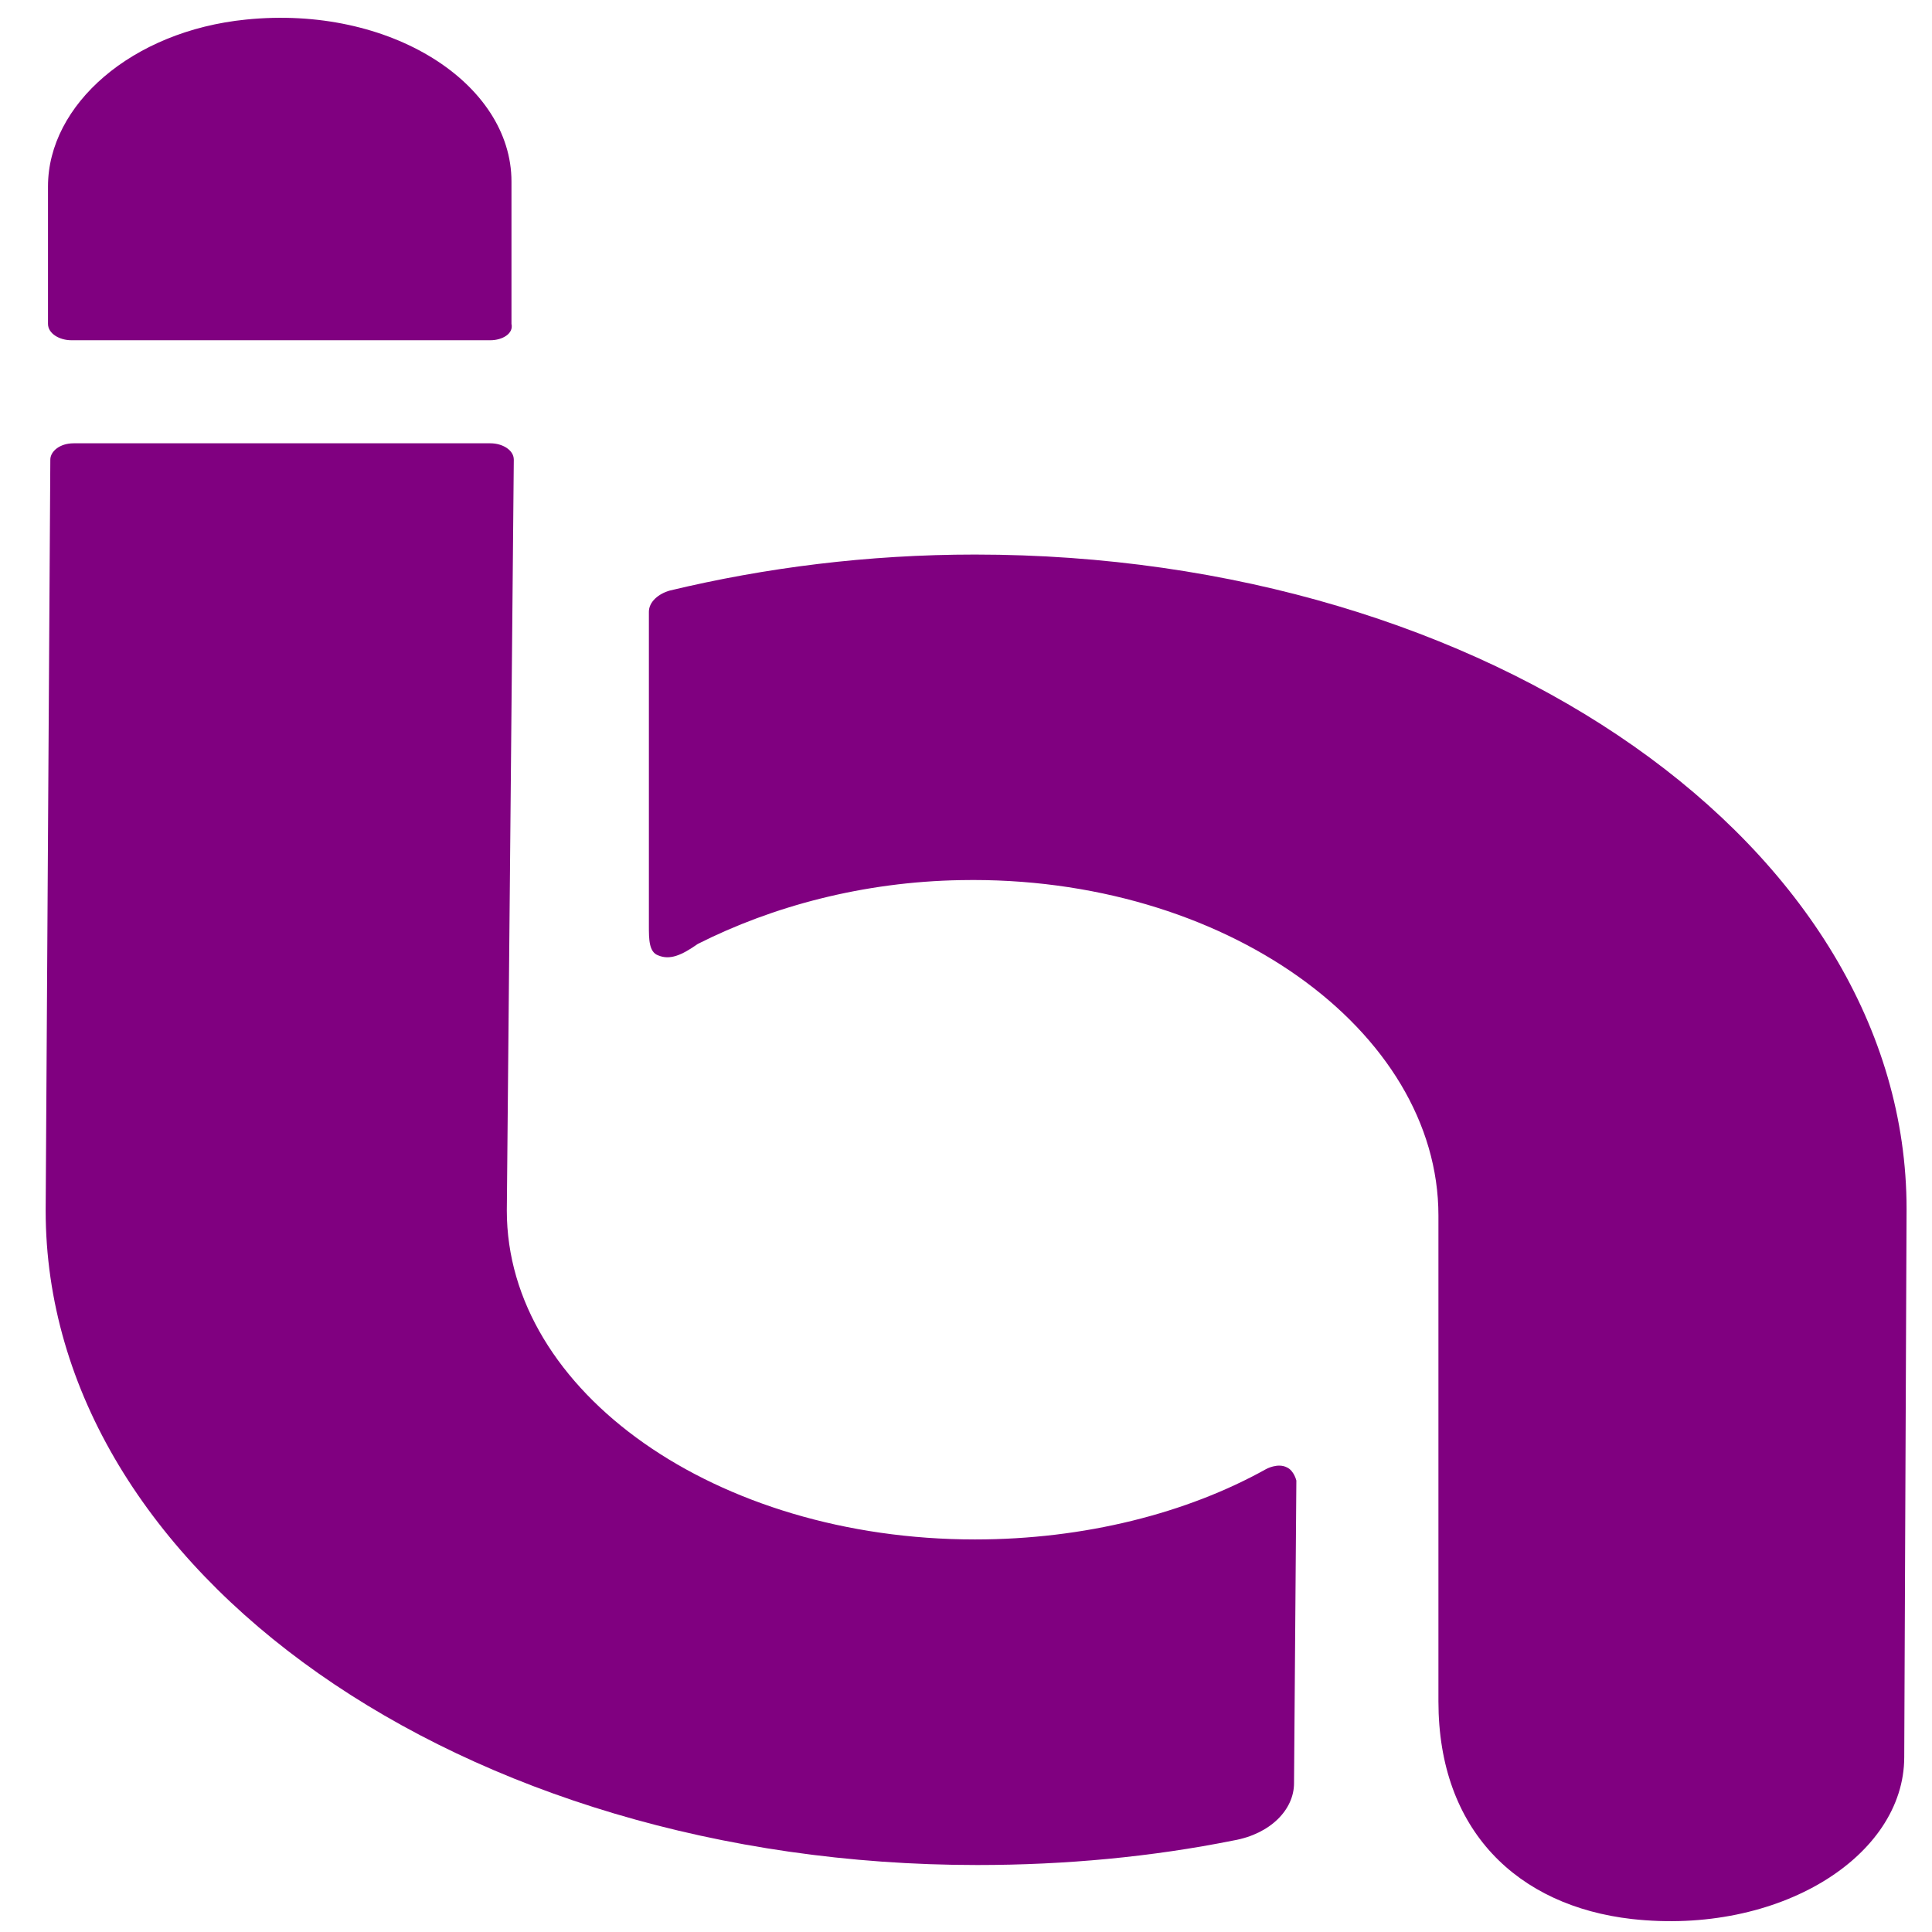
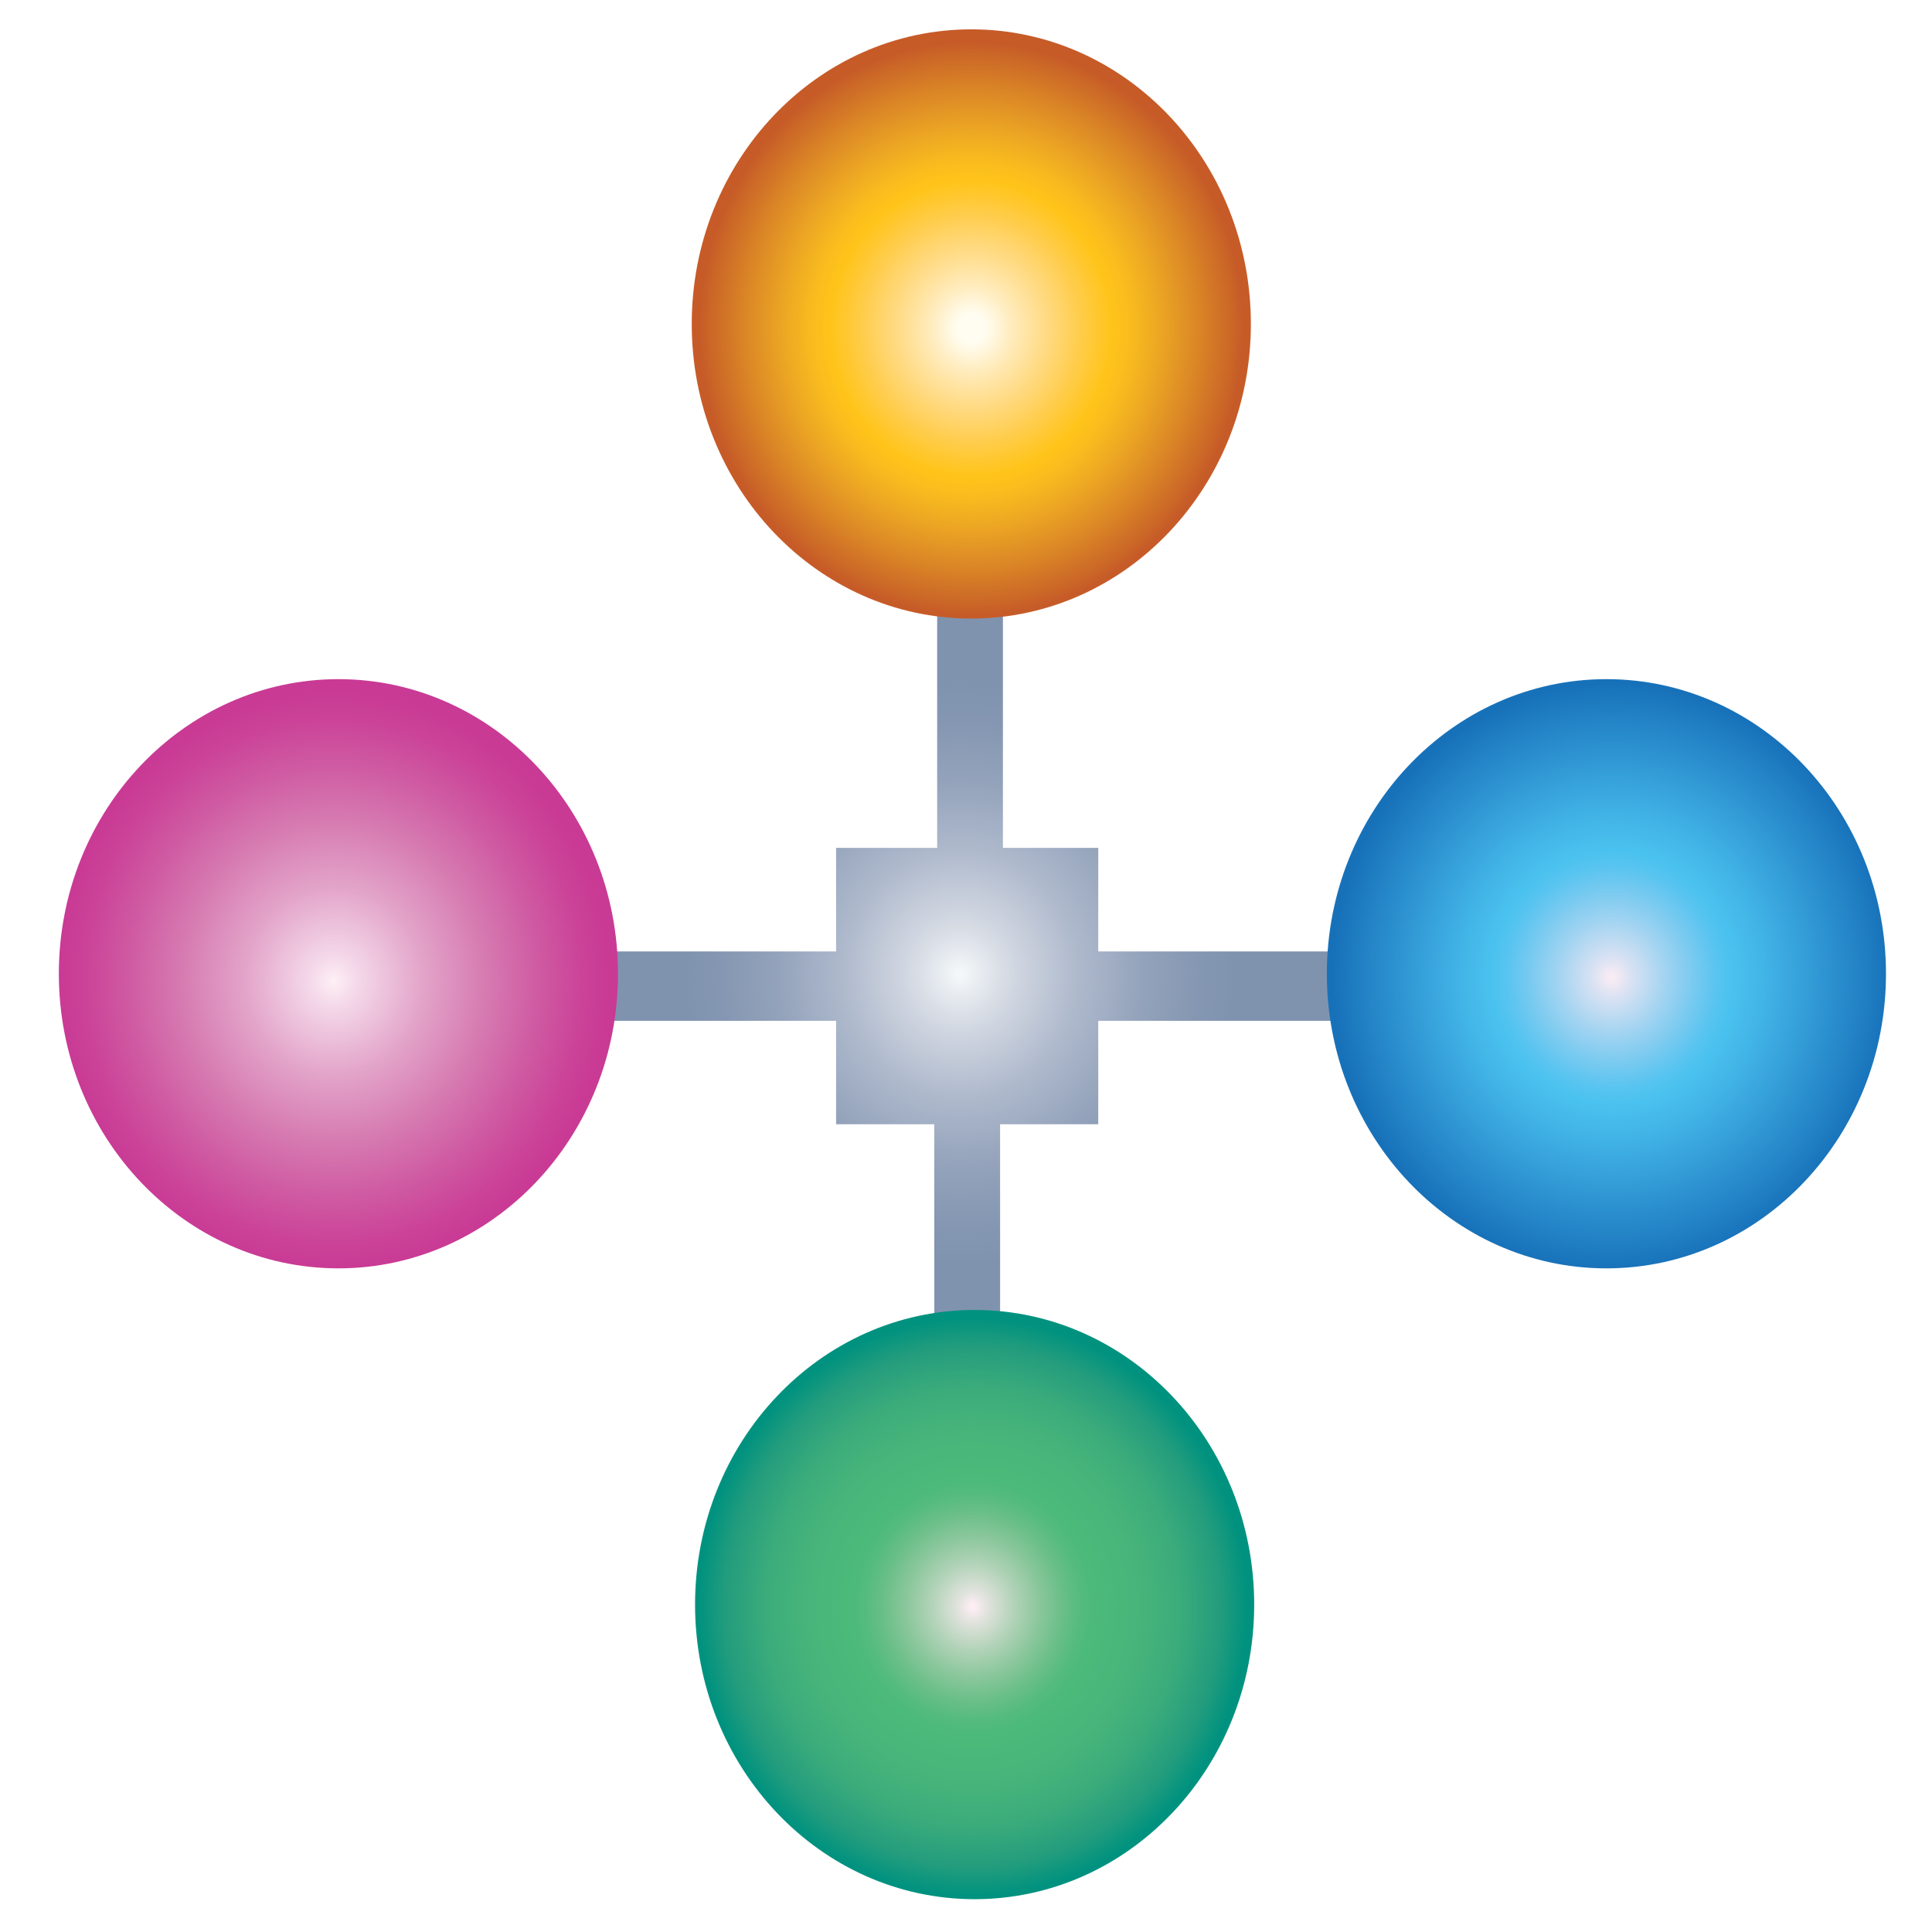
<svg xmlns="http://www.w3.org/2000/svg" width="320" height="320" version="1.1" viewBox="0 0 320 320" id="svg38">
-   <defs id="defs42" />
+   <defs id="defs42">
+     <radialGradient id="SVGID_1_" cx="238.122" cy="246.249" r="92.36" gradientUnits="userSpaceOnUse">
+       <stop offset="8.043184e-03" style="stop-color:#F3F7F9" id="stop20" />
+       <stop offset="0.118" style="stop-color:#D6DBE4" id="stop22" />
+       <stop offset="0.303" style="stop-color:#AEB9CC" id="stop24" />
+       <stop offset="0.469" style="stop-color:#94A3BB" id="stop26" />
+       <stop offset="0.609" style="stop-color:#8597B2" id="stop28" />
+       <stop offset="0.708" style="stop-color:#7F93AF" id="stop30" />
+     </radialGradient>
+     <radialGradient id="SVGID_00000129203836781694822460000006390568805972796814_" cx="240.825" cy="100.774" r="64.569" gradientUnits="userSpaceOnUse" gradientTransform="matrix(0.6971608,0,0,0.7346621,-7.011944,-19.62666)">
+       <stop offset="0.049" style="stop-color:#FFFDF2" id="stop35" />
+       <stop offset="0.172" style="stop-color:#FFE8B2" id="stop37" />
+       <stop offset="0.295" style="stop-color:#FFD87B" id="stop39" />
+       <stop offset="0.397" style="stop-color:#FFCD4D" id="stop41" />
+       <stop offset="0.474" style="stop-color:#FFC72B" id="stop43" />
+       <stop offset="0.517" style="stop-color:#FFC41A" id="stop45" />
+       <stop offset="0.583" style="stop-color:#F9BC1E" id="stop47" />
+       <stop offset="0.686" style="stop-color:#EDA823" id="stop49" />
+       <stop offset="0.813" style="stop-color:#DD8B26" id="stop51" />
+       <stop offset="0.958" style="stop-color:#CB6727" id="stop53" />
+       <stop offset="1" style="stop-color:#C65B28" id="stop55" />
+     </radialGradient>
+     <radialGradient id="SVGID_00000039815194632815794430000001900237238569290167_" cx="89.307" cy="247.904" r="65.211" gradientUnits="userSpaceOnUse" gradientTransform="matrix(0.6971608,0,0,0.7346621,-7.011944,-19.62666)">
+       <stop offset="8.043184e-03" style="stop-color:#FDEDF4" id="stop60" />
+       <stop offset="0.089" style="stop-color:#F4D8E9" id="stop62" />
+       <stop offset="0.335" style="stop-color:#E2A2C8" id="stop64" />
+       <stop offset="0.558" style="stop-color:#D67AB1" id="stop66" />
+       <stop offset="0.75" style="stop-color:#CF5AA2" id="stop68" />
+       <stop offset="0.904" style="stop-color:#CB4398" id="stop70" />
+       <stop offset="1" style="stop-color:#C93A95" id="stop72" />
+     </radialGradient>
+     <radialGradient id="SVGID_00000093877177837186022340000015456694378651029406_" cx="392.987" cy="247.065" r="66.366" gradientUnits="userSpaceOnUse" gradientTransform="matrix(0.6971608,0,0,0.7346621,-7.011944,-19.62666)">
+       <stop offset="0" style="stop-color:#FDEDF4" id="stop77" />
+       <stop offset="0.068" style="stop-color:#DAE2F3" id="stop79" />
+       <stop offset="0.188" style="stop-color:#A4D4F1" id="stop81" />
+       <stop offset="0.293" style="stop-color:#79CAF0" id="stop83" />
+       <stop offset="0.378" style="stop-color:#58C4F0" id="stop85" />
+       <stop offset="0.431" style="stop-color:#4AC2EF" id="stop87" />
+       <stop offset="0.531" style="stop-color:#43B6E8" id="stop89" />
+       <stop offset="0.73" style="stop-color:#3199D5" id="stop91" />
+       <stop offset="1" style="stop-color:#1771B9" id="stop93" />
+     </radialGradient>
+     <radialGradient id="SVGID_00000018926571816506027210000005164006588569812887_" cx="241.165" cy="388.974" r="65.211" gradientUnits="userSpaceOnUse" gradientTransform="matrix(0.6971608,0,0,0.7346621,-7.011944,-19.62666)">
+       <stop offset="8.043184e-03" style="stop-color:#FDEDF4" id="stop98" />
+       <stop offset="0.052" style="stop-color:#E2E3DE" id="stop100" />
+       <stop offset="0.15" style="stop-color:#B2D3B8" id="stop102" />
+       <stop offset="0.242" style="stop-color:#8BC79C" id="stop104" />
+       <stop offset="0.324" style="stop-color:#6BBF89" id="stop106" />
+       <stop offset="0.393" style="stop-color:#54BB7E" id="stop108" />
+       <stop offset="0.441" style="stop-color:#4BBA7A" id="stop110" />
+       <stop offset="0.595" style="stop-color:#48B57A" id="stop112" />
+       <stop offset="0.747" style="stop-color:#3CAC7B" id="stop114" />
+       <stop offset="0.897" style="stop-color:#249D7D" id="stop116" />
+       <stop offset="1" style="stop-color:#00927F" id="stop118" />
+     </radialGradient>
+   </defs>
  <g stroke-width="28" id="g28" />
-   <g id="Layer_2" style="fill:#800080" transform="matrix(3.857626,0,0,2.709788,-999.2769,-792.3523)">
-     <g id="g147" style="fill:#800080">
-       <path class="st0" d="m 313.4,382.2 c -3.4,2.7 -7.8,4.3 -12.5,4.3 -11.1,0 -20.1,-9 -20.1,-20.1 l 0.3,-45.9 c 0,-0.6 -0.5,-1 -1,-1 h -17.9 c -0.6,0 -1,0.5 -1,1 l -0.2,45.9 c 0,22.1 17.9,40 40,40 3.8,0 7.5,-0.5 11,-1.5 1.6,-0.4 2.6,-1.9 2.6,-3.5 l 0.1,-18.5 c 0,0 -0.1,-0.6 -0.4,-0.8 -0.4,-0.3 -0.9,0.1 -0.9,0.1 z" id="path143" style="fill:#800080" />
-       <path class="st0" d="m 286.9,349 c 0,0.8 0,1.6 0.4,1.8 0.5,0.3 1,0 1.7,-0.7 3.2,-2.3 7.1,-3.8 11.3,-3.9 11.3,-0.3 20.5,9.2 20.5,20.5 v 29.7 c 0,7.9 3.4,12.5 8.3,13.3 6.3,1 11.7,-3.8 11.7,-9.9 l 0.1,-33.5 c 0,-22.1 -17.9,-40 -40,-40 -4.6,0 -9,0.8 -13.1,2.2 -0.5,0.2 -0.9,0.7 -0.9,1.3 z" id="path145" style="fill:#800080" />
-     </g>
-     <path class="st0" d="m 280.1,313.2 h -18 c -0.5,0 -1,-0.4 -1,-1 v -8.4 c 0,-5 3.6,-9.5 8.5,-10.2 6.2,-0.9 11.4,3.9 11.4,9.9 v 8.7 c 0.1,0.6 -0.4,1 -0.9,1 z" id="path149" style="fill:#800080" />
-   </g>
+   <polygon class="st0" points="208.7,241.22 208.7,217.87 232.71,217.87 232.71,156.66 248.33,156.66 248.33,217.87 270.98,217.87 270.98,241.22 333.17,241.22 333.17,256.86 270.98,256.86 270.98,280.18 247.66,280.18 247.66,335.83 232.02,335.83 232.02,280.18 208.7,280.18 208.7,256.86 143.07,256.86 143.07,241.22 " id="polygon33" style="fill:url(#SVGID_1_)" transform="matrix(0.6971608,0,0,0.7346621,-7.011944,-19.62666)" />
+   <ellipse style="fill:url(#SVGID_00000129203836781694822460000006390568805972796814_);stroke-width:0.716" cx="160.878" cy="53.656" id="circle58" rx="46.305" ry="48.796" />
+   <ellipse style="fill:url(#SVGID_00000039815194632815794430000001900237238569290167_);stroke-width:0.716" cx="56.053" cy="161.284" id="circle75" rx="46.305" ry="48.796" />
+   <ellipse style="fill:url(#SVGID_00000093877177837186022340000015456694378651029406_);stroke-width:0.716" cx="266.073" cy="161.284" id="circle96" rx="46.305" ry="48.796" />
+   <ellipse style="fill:url(#SVGID_00000018926571816506027210000005164006588569812887_);stroke-width:0.716" cx="161.429" cy="265.768" id="circle121" rx="46.305" ry="48.796" />
</svg>
